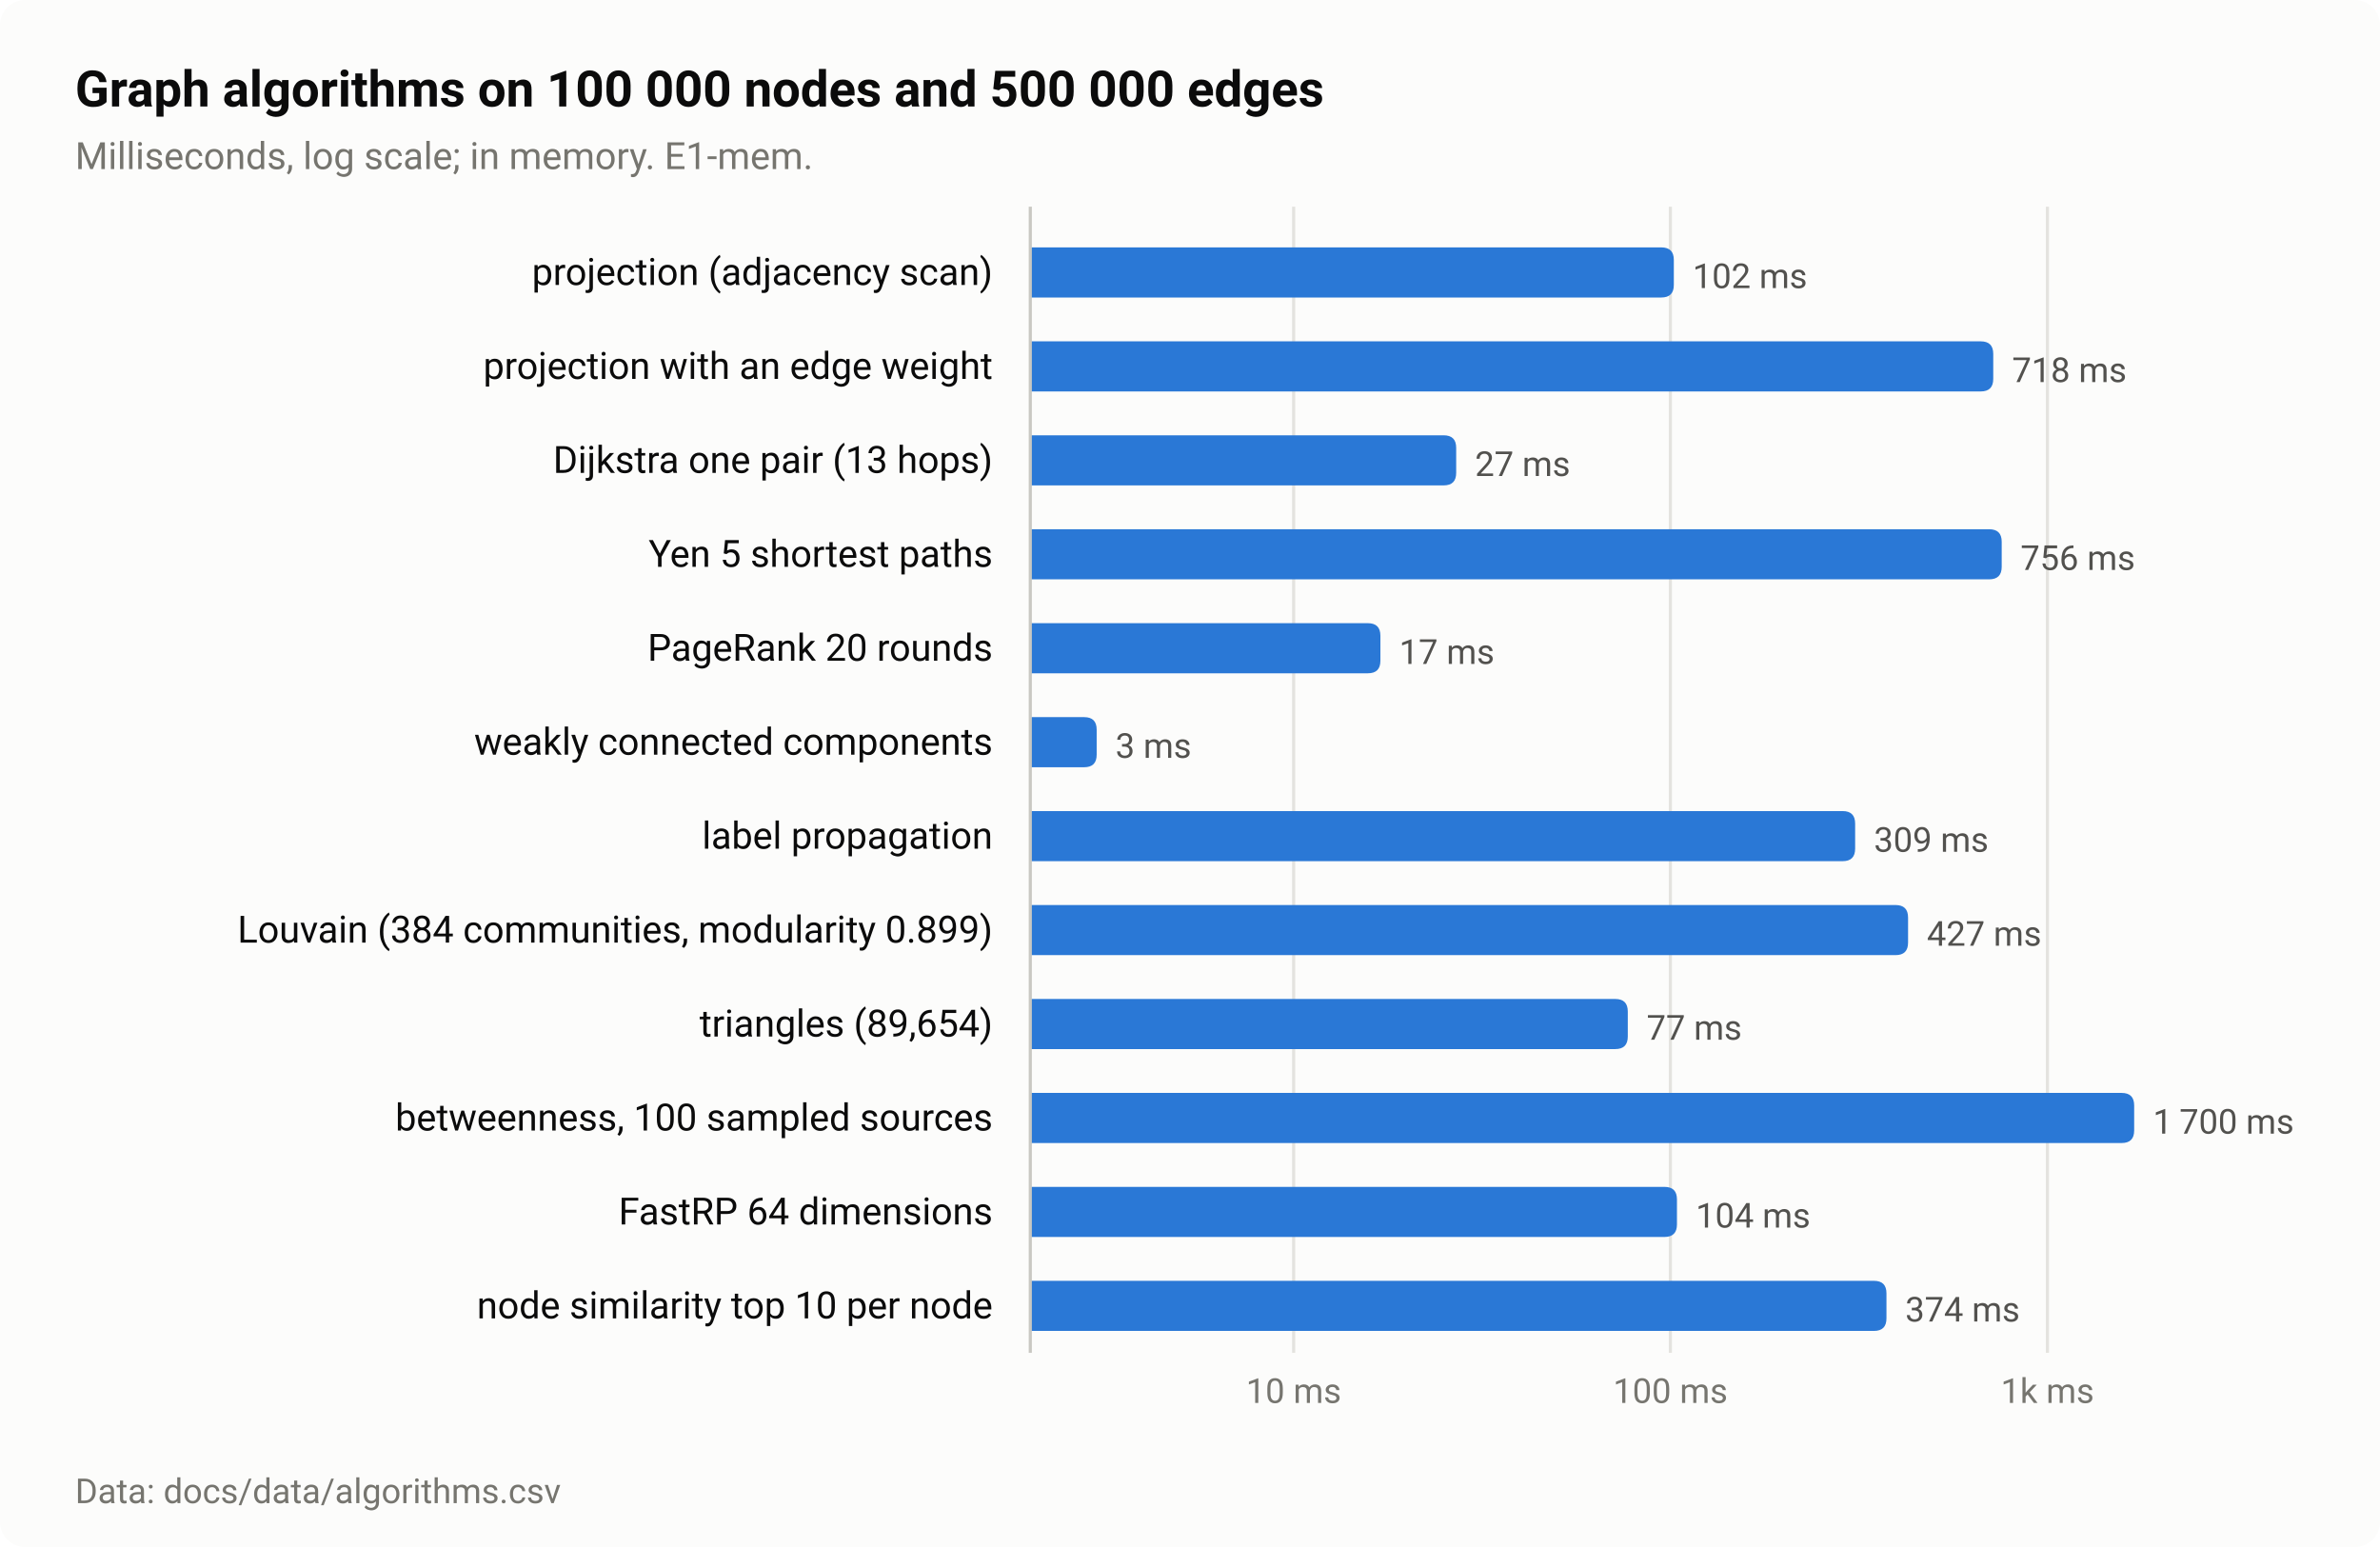
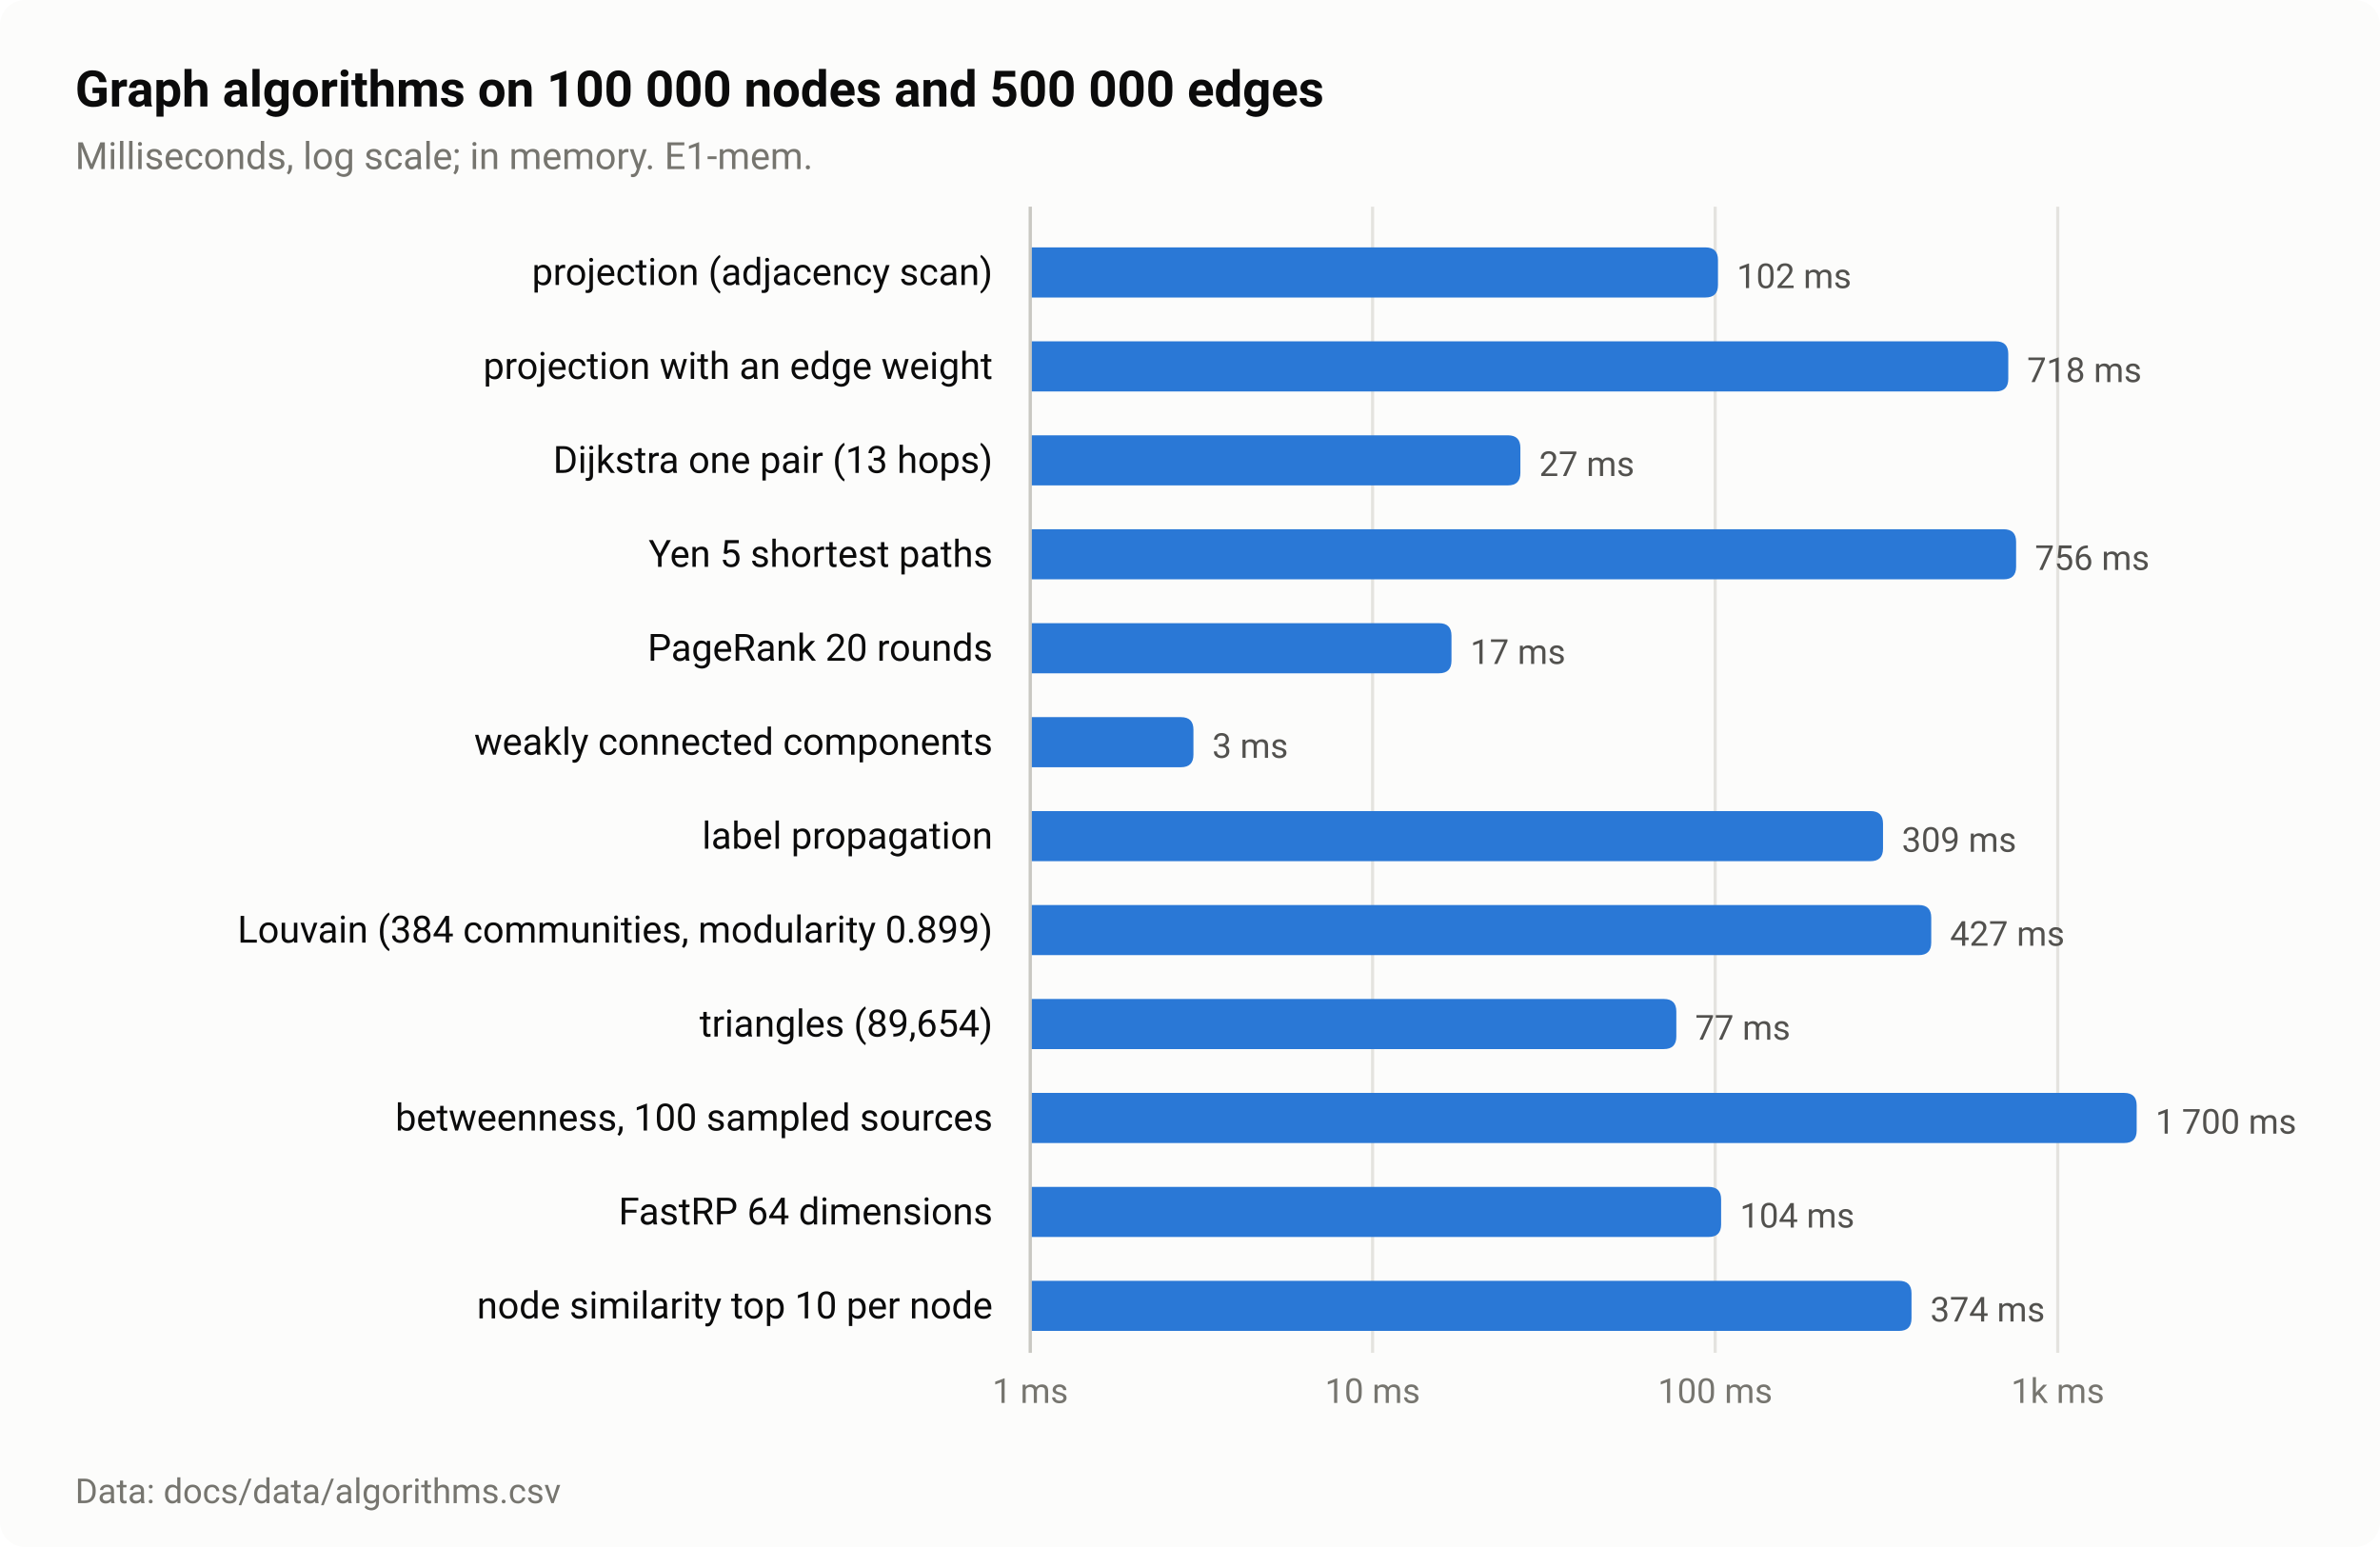
<svg xmlns="http://www.w3.org/2000/svg" width="760" height="494" viewBox="0 0 760 494" role="img" font-family="system-ui, -apple-system, 'Segoe UI', Roboto, 'Helvetica Neue', Arial, sans-serif">
  <rect width="100%" height="100%" rx="8" fill="#fcfcfb" />
  <text x="24.0" y="34.0" font-size="16" fill="#0b0b0b" text-anchor="start" font-weight="600">Graph algorithms on 100 000 nodes and 500 000 edges</text>
  <text x="24.0" y="54.0" font-size="12" fill="#76756f" text-anchor="start" font-weight="400">Milliseconds, log scale; in memory. E1-mem.</text>
-   <line x1="413.1" y1="66.0" x2="413.1" y2="432.0" stroke="#e4e3df" stroke-width="1" />
-   <text x="413.1" y="448.0" font-size="11" fill="#76756f" text-anchor="middle" font-weight="400">10 ms</text>
-   <line x1="533.4" y1="66.0" x2="533.4" y2="432.0" stroke="#e4e3df" stroke-width="1" />
-   <text x="533.4" y="448.0" font-size="11" fill="#76756f" text-anchor="middle" font-weight="400">100 ms</text>
-   <line x1="653.8" y1="66.0" x2="653.8" y2="432.0" stroke="#e4e3df" stroke-width="1" />
-   <text x="653.8" y="448.0" font-size="11" fill="#76756f" text-anchor="middle" font-weight="400">1k ms</text>
+   <line x1="329.0" y1="66.0" x2="329.0" y2="432.0" stroke="#e4e3df" stroke-width="1" />
+   <text x="329.0" y="448.0" font-size="11" fill="#76756f" text-anchor="middle" font-weight="400">1 ms</text>
+   <line x1="438.3" y1="66.0" x2="438.3" y2="432.0" stroke="#e4e3df" stroke-width="1" />
+   <text x="438.3" y="448.0" font-size="11" fill="#76756f" text-anchor="middle" font-weight="400">10 ms</text>
+   <line x1="547.7" y1="66.0" x2="547.7" y2="432.0" stroke="#e4e3df" stroke-width="1" />
+   <text x="547.7" y="448.0" font-size="11" fill="#76756f" text-anchor="middle" font-weight="400">100 ms</text>
+   <line x1="657.1" y1="66.0" x2="657.1" y2="432.0" stroke="#e4e3df" stroke-width="1" />
+   <text x="657.1" y="448.0" font-size="11" fill="#76756f" text-anchor="middle" font-weight="400">1k ms</text>
  <text x="317.0" y="91.0" font-size="12" fill="#0b0b0b" text-anchor="end" font-weight="400">projection (adjacency scan)</text>
-   <path d="M329.0,79.0 H530.5 Q534.5,79.0 534.5,83.0 V91.0 Q534.5,95.0 530.5,95.0 H329.0 Z" fill="#2a78d6" />
-   <text x="540.5" y="92.0" font-size="11" fill="#52514e" text-anchor="start" font-weight="400">102 ms</text>
+   <path d="M329.0,79.0 H544.6 Q548.6,79.0 548.6,83.0 V91.0 Q548.6,95.0 544.6,95.0 H329.0 Z" fill="#2a78d6" />
+   <text x="554.6" y="92.0" font-size="11" fill="#52514e" text-anchor="start" font-weight="400">102 ms</text>
  <text x="317.0" y="121.0" font-size="12" fill="#0b0b0b" text-anchor="end" font-weight="400">projection with an edge weight</text>
-   <path d="M329.0,109.0 H632.5 Q636.5,109.0 636.5,113.0 V121.0 Q636.5,125.0 632.5,125.0 H329.0 Z" fill="#2a78d6" />
-   <text x="642.5" y="122.0" font-size="11" fill="#52514e" text-anchor="start" font-weight="400">718 ms</text>
+   <path d="M329.0,109.0 H637.3 Q641.3,109.0 641.3,113.0 V121.0 Q641.3,125.0 637.3,125.0 H329.0 Z" fill="#2a78d6" />
+   <text x="647.3" y="122.0" font-size="11" fill="#52514e" text-anchor="start" font-weight="400">718 ms</text>
  <text x="317.0" y="151.0" font-size="12" fill="#0b0b0b" text-anchor="end" font-weight="400">Dijkstra one pair (13 hops)</text>
-   <path d="M329.0,139.0 H461.0 Q465.0,139.0 465.0,143.0 V151.0 Q465.0,155.0 461.0,155.0 H329.0 Z" fill="#2a78d6" />
-   <text x="471.0" y="152.0" font-size="11" fill="#52514e" text-anchor="start" font-weight="400">27 ms</text>
+   <path d="M329.0,139.0 H481.5 Q485.5,139.0 485.5,143.0 V151.0 Q485.5,155.0 481.5,155.0 H329.0 Z" fill="#2a78d6" />
+   <text x="491.5" y="152.0" font-size="11" fill="#52514e" text-anchor="start" font-weight="400">27 ms</text>
  <text x="317.0" y="181.0" font-size="12" fill="#0b0b0b" text-anchor="end" font-weight="400">Yen 5 shortest paths</text>
-   <path d="M329.0,169.0 H635.2 Q639.2,169.0 639.2,173.0 V181.0 Q639.2,185.0 635.2,185.0 H329.0 Z" fill="#2a78d6" />
-   <text x="645.2" y="182.0" font-size="11" fill="#52514e" text-anchor="start" font-weight="400">756 ms</text>
+   <path d="M329.0,169.0 H639.8 Q643.8,169.0 643.8,173.0 V181.0 Q643.8,185.0 639.8,185.0 H329.0 Z" fill="#2a78d6" />
+   <text x="649.8" y="182.0" font-size="11" fill="#52514e" text-anchor="start" font-weight="400">756 ms</text>
  <text x="317.0" y="211.0" font-size="12" fill="#0b0b0b" text-anchor="end" font-weight="400">PageRank 20 rounds</text>
-   <path d="M329.0,199.0 H436.8 Q440.8,199.0 440.8,203.0 V211.0 Q440.8,215.0 436.8,215.0 H329.0 Z" fill="#2a78d6" />
-   <text x="446.8" y="212.0" font-size="11" fill="#52514e" text-anchor="start" font-weight="400">17 ms</text>
+   <path d="M329.0,199.0 H459.5 Q463.5,199.0 463.5,203.0 V211.0 Q463.5,215.0 459.5,215.0 H329.0 Z" fill="#2a78d6" />
+   <text x="469.5" y="212.0" font-size="11" fill="#52514e" text-anchor="start" font-weight="400">17 ms</text>
  <text x="317.0" y="241.0" font-size="12" fill="#0b0b0b" text-anchor="end" font-weight="400">weakly connected components</text>
-   <path d="M329.0,229.0 H346.2 Q350.2,229.0 350.2,233.0 V241.0 Q350.2,245.0 346.2,245.0 H329.0 Z" fill="#2a78d6" />
-   <text x="356.2" y="242.0" font-size="11" fill="#52514e" text-anchor="start" font-weight="400">3 ms</text>
+   <path d="M329.0,229.0 H377.1 Q381.1,229.0 381.1,233.0 V241.0 Q381.1,245.0 377.1,245.0 H329.0 Z" fill="#2a78d6" />
+   <text x="387.1" y="242.0" font-size="11" fill="#52514e" text-anchor="start" font-weight="400">3 ms</text>
  <text x="317.0" y="271.0" font-size="12" fill="#0b0b0b" text-anchor="end" font-weight="400">label propagation</text>
-   <path d="M329.0,259.0 H588.4 Q592.4,259.0 592.4,263.0 V271.0 Q592.4,275.0 588.4,275.0 H329.0 Z" fill="#2a78d6" />
-   <text x="598.4" y="272.0" font-size="11" fill="#52514e" text-anchor="start" font-weight="400">309 ms</text>
+   <path d="M329.0,259.0 H597.3 Q601.3,259.0 601.3,263.0 V271.0 Q601.3,275.0 597.3,275.0 H329.0 Z" fill="#2a78d6" />
+   <text x="607.3" y="272.0" font-size="11" fill="#52514e" text-anchor="start" font-weight="400">309 ms</text>
  <text x="317.0" y="301.0" font-size="12" fill="#0b0b0b" text-anchor="end" font-weight="400">Louvain (384 communities, modularity 0.899)</text>
-   <path d="M329.0,289.0 H605.3 Q609.3,289.0 609.3,293.0 V301.0 Q609.3,305.0 605.3,305.0 H329.0 Z" fill="#2a78d6" />
-   <text x="615.3" y="302.0" font-size="11" fill="#52514e" text-anchor="start" font-weight="400">427 ms</text>
+   <path d="M329.0,289.0 H612.7 Q616.7,289.0 616.7,293.0 V301.0 Q616.7,305.0 612.7,305.0 H329.0 Z" fill="#2a78d6" />
+   <text x="622.7" y="302.0" font-size="11" fill="#52514e" text-anchor="start" font-weight="400">427 ms</text>
  <text x="317.0" y="331.0" font-size="12" fill="#0b0b0b" text-anchor="end" font-weight="400">triangles (89,654)</text>
-   <path d="M329.0,319.0 H515.8 Q519.8,319.0 519.8,323.0 V331.0 Q519.8,335.0 515.8,335.0 H329.0 Z" fill="#2a78d6" />
-   <text x="525.8" y="332.0" font-size="11" fill="#52514e" text-anchor="start" font-weight="400">77 ms</text>
+   <path d="M329.0,319.0 H531.3 Q535.3,319.0 535.3,323.0 V331.0 Q535.3,335.0 531.3,335.0 H329.0 Z" fill="#2a78d6" />
+   <text x="541.3" y="332.0" font-size="11" fill="#52514e" text-anchor="start" font-weight="400">77 ms</text>
  <text x="317.0" y="361.0" font-size="12" fill="#0b0b0b" text-anchor="end" font-weight="400">betweenness, 100 sampled sources</text>
-   <path d="M329.0,349.0 H677.5 Q681.5,349.0 681.5,353.0 V361.0 Q681.5,365.0 677.5,365.0 H329.0 Z" fill="#2a78d6" />
-   <text x="687.5" y="362.0" font-size="11" fill="#52514e" text-anchor="start" font-weight="400">1 700 ms</text>
+   <path d="M329.0,349.0 H678.3 Q682.3,349.0 682.3,353.0 V361.0 Q682.3,365.0 678.3,365.0 H329.0 Z" fill="#2a78d6" />
+   <text x="688.3" y="362.0" font-size="11" fill="#52514e" text-anchor="start" font-weight="400">1 700 ms</text>
  <text x="317.0" y="391.0" font-size="12" fill="#0b0b0b" text-anchor="end" font-weight="400">FastRP 64 dimensions</text>
-   <path d="M329.0,379.0 H531.5 Q535.5,379.0 535.5,383.0 V391.0 Q535.5,395.0 531.5,395.0 H329.0 Z" fill="#2a78d6" />
-   <text x="541.5" y="392.0" font-size="11" fill="#52514e" text-anchor="start" font-weight="400">104 ms</text>
+   <path d="M329.0,379.0 H545.6 Q549.6,379.0 549.6,383.0 V391.0 Q549.6,395.0 545.6,395.0 H329.0 Z" fill="#2a78d6" />
+   <text x="555.6" y="392.0" font-size="11" fill="#52514e" text-anchor="start" font-weight="400">104 ms</text>
  <text x="317.0" y="421.0" font-size="12" fill="#0b0b0b" text-anchor="end" font-weight="400">node similarity top 10 per node</text>
-   <path d="M329.0,409.0 H598.4 Q602.4,409.0 602.4,413.0 V421.0 Q602.4,425.0 598.4,425.0 H329.0 Z" fill="#2a78d6" />
-   <text x="608.4" y="422.0" font-size="11" fill="#52514e" text-anchor="start" font-weight="400">374 ms</text>
+   <path d="M329.0,409.0 H606.4 Q610.4,409.0 610.4,413.0 V421.0 Q610.4,425.0 606.4,425.0 H329.0 Z" fill="#2a78d6" />
+   <text x="616.4" y="422.0" font-size="11" fill="#52514e" text-anchor="start" font-weight="400">374 ms</text>
  <line x1="329.0" y1="66.0" x2="329.0" y2="432.0" stroke="#c9c8c2" stroke-width="1" />
  <text x="24.0" y="480.0" font-size="11" fill="#76756f" text-anchor="start" font-weight="400">Data: docs/data/algorithms.csv</text>
</svg>
